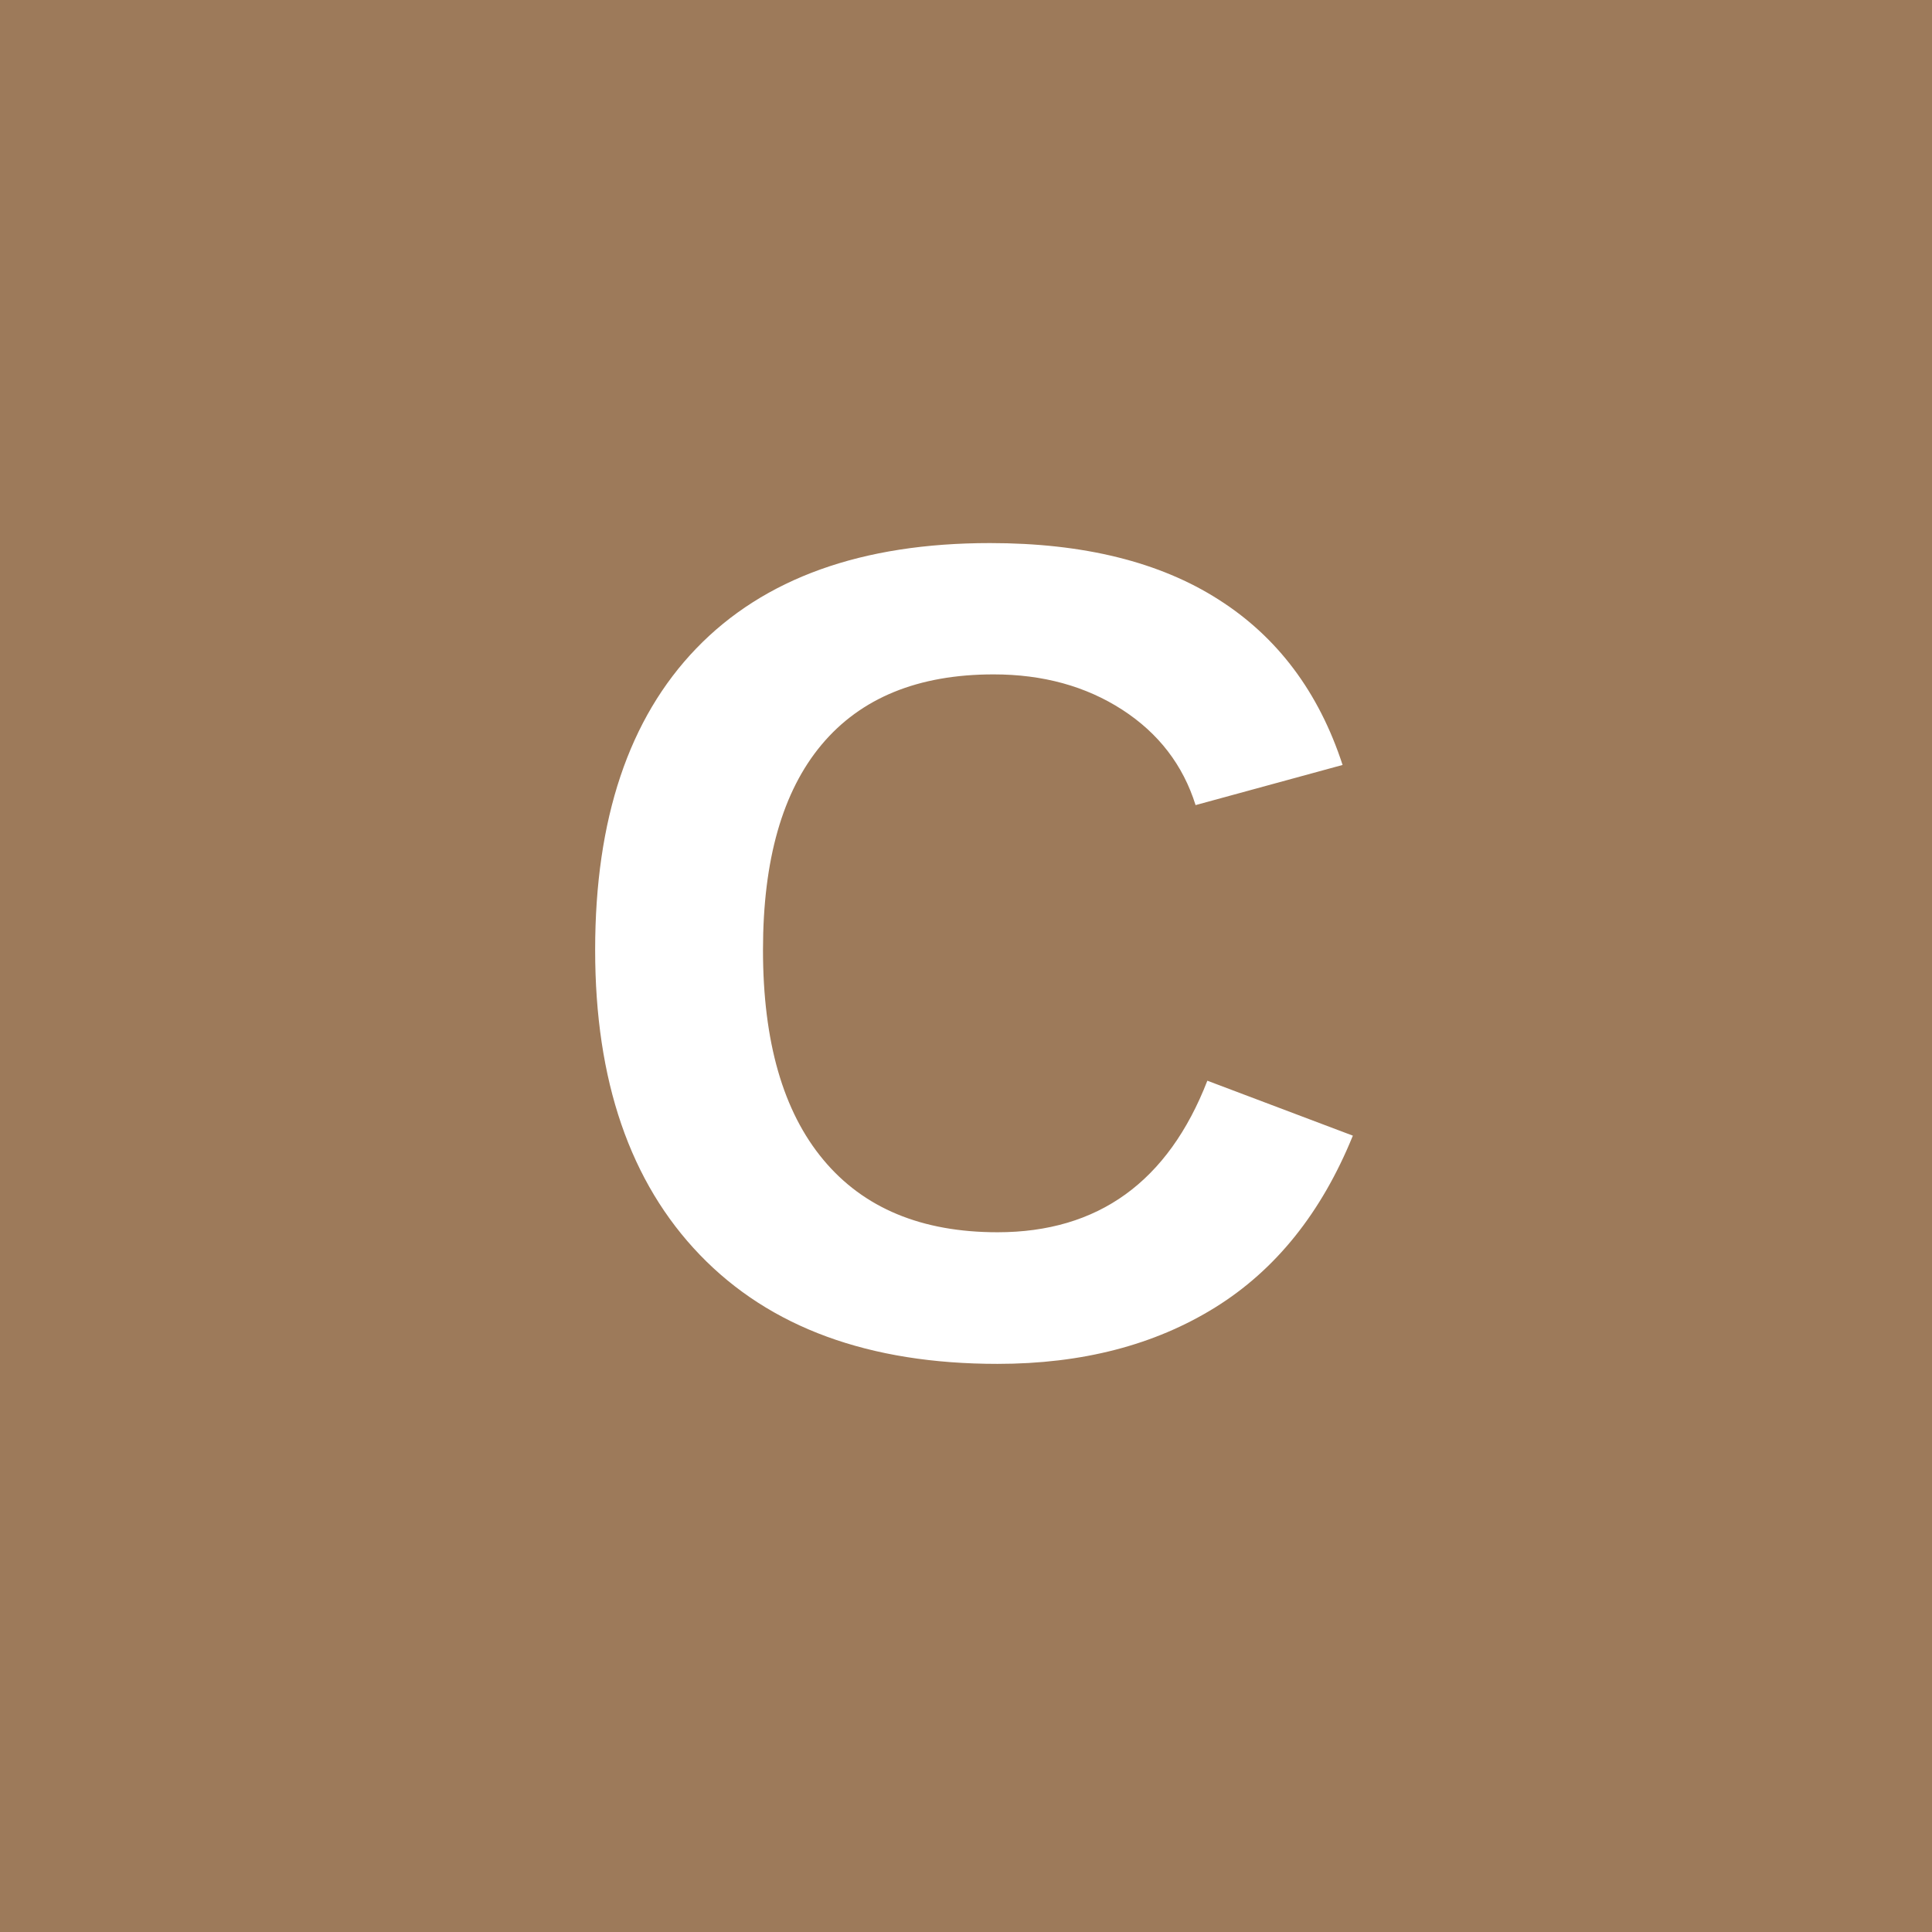
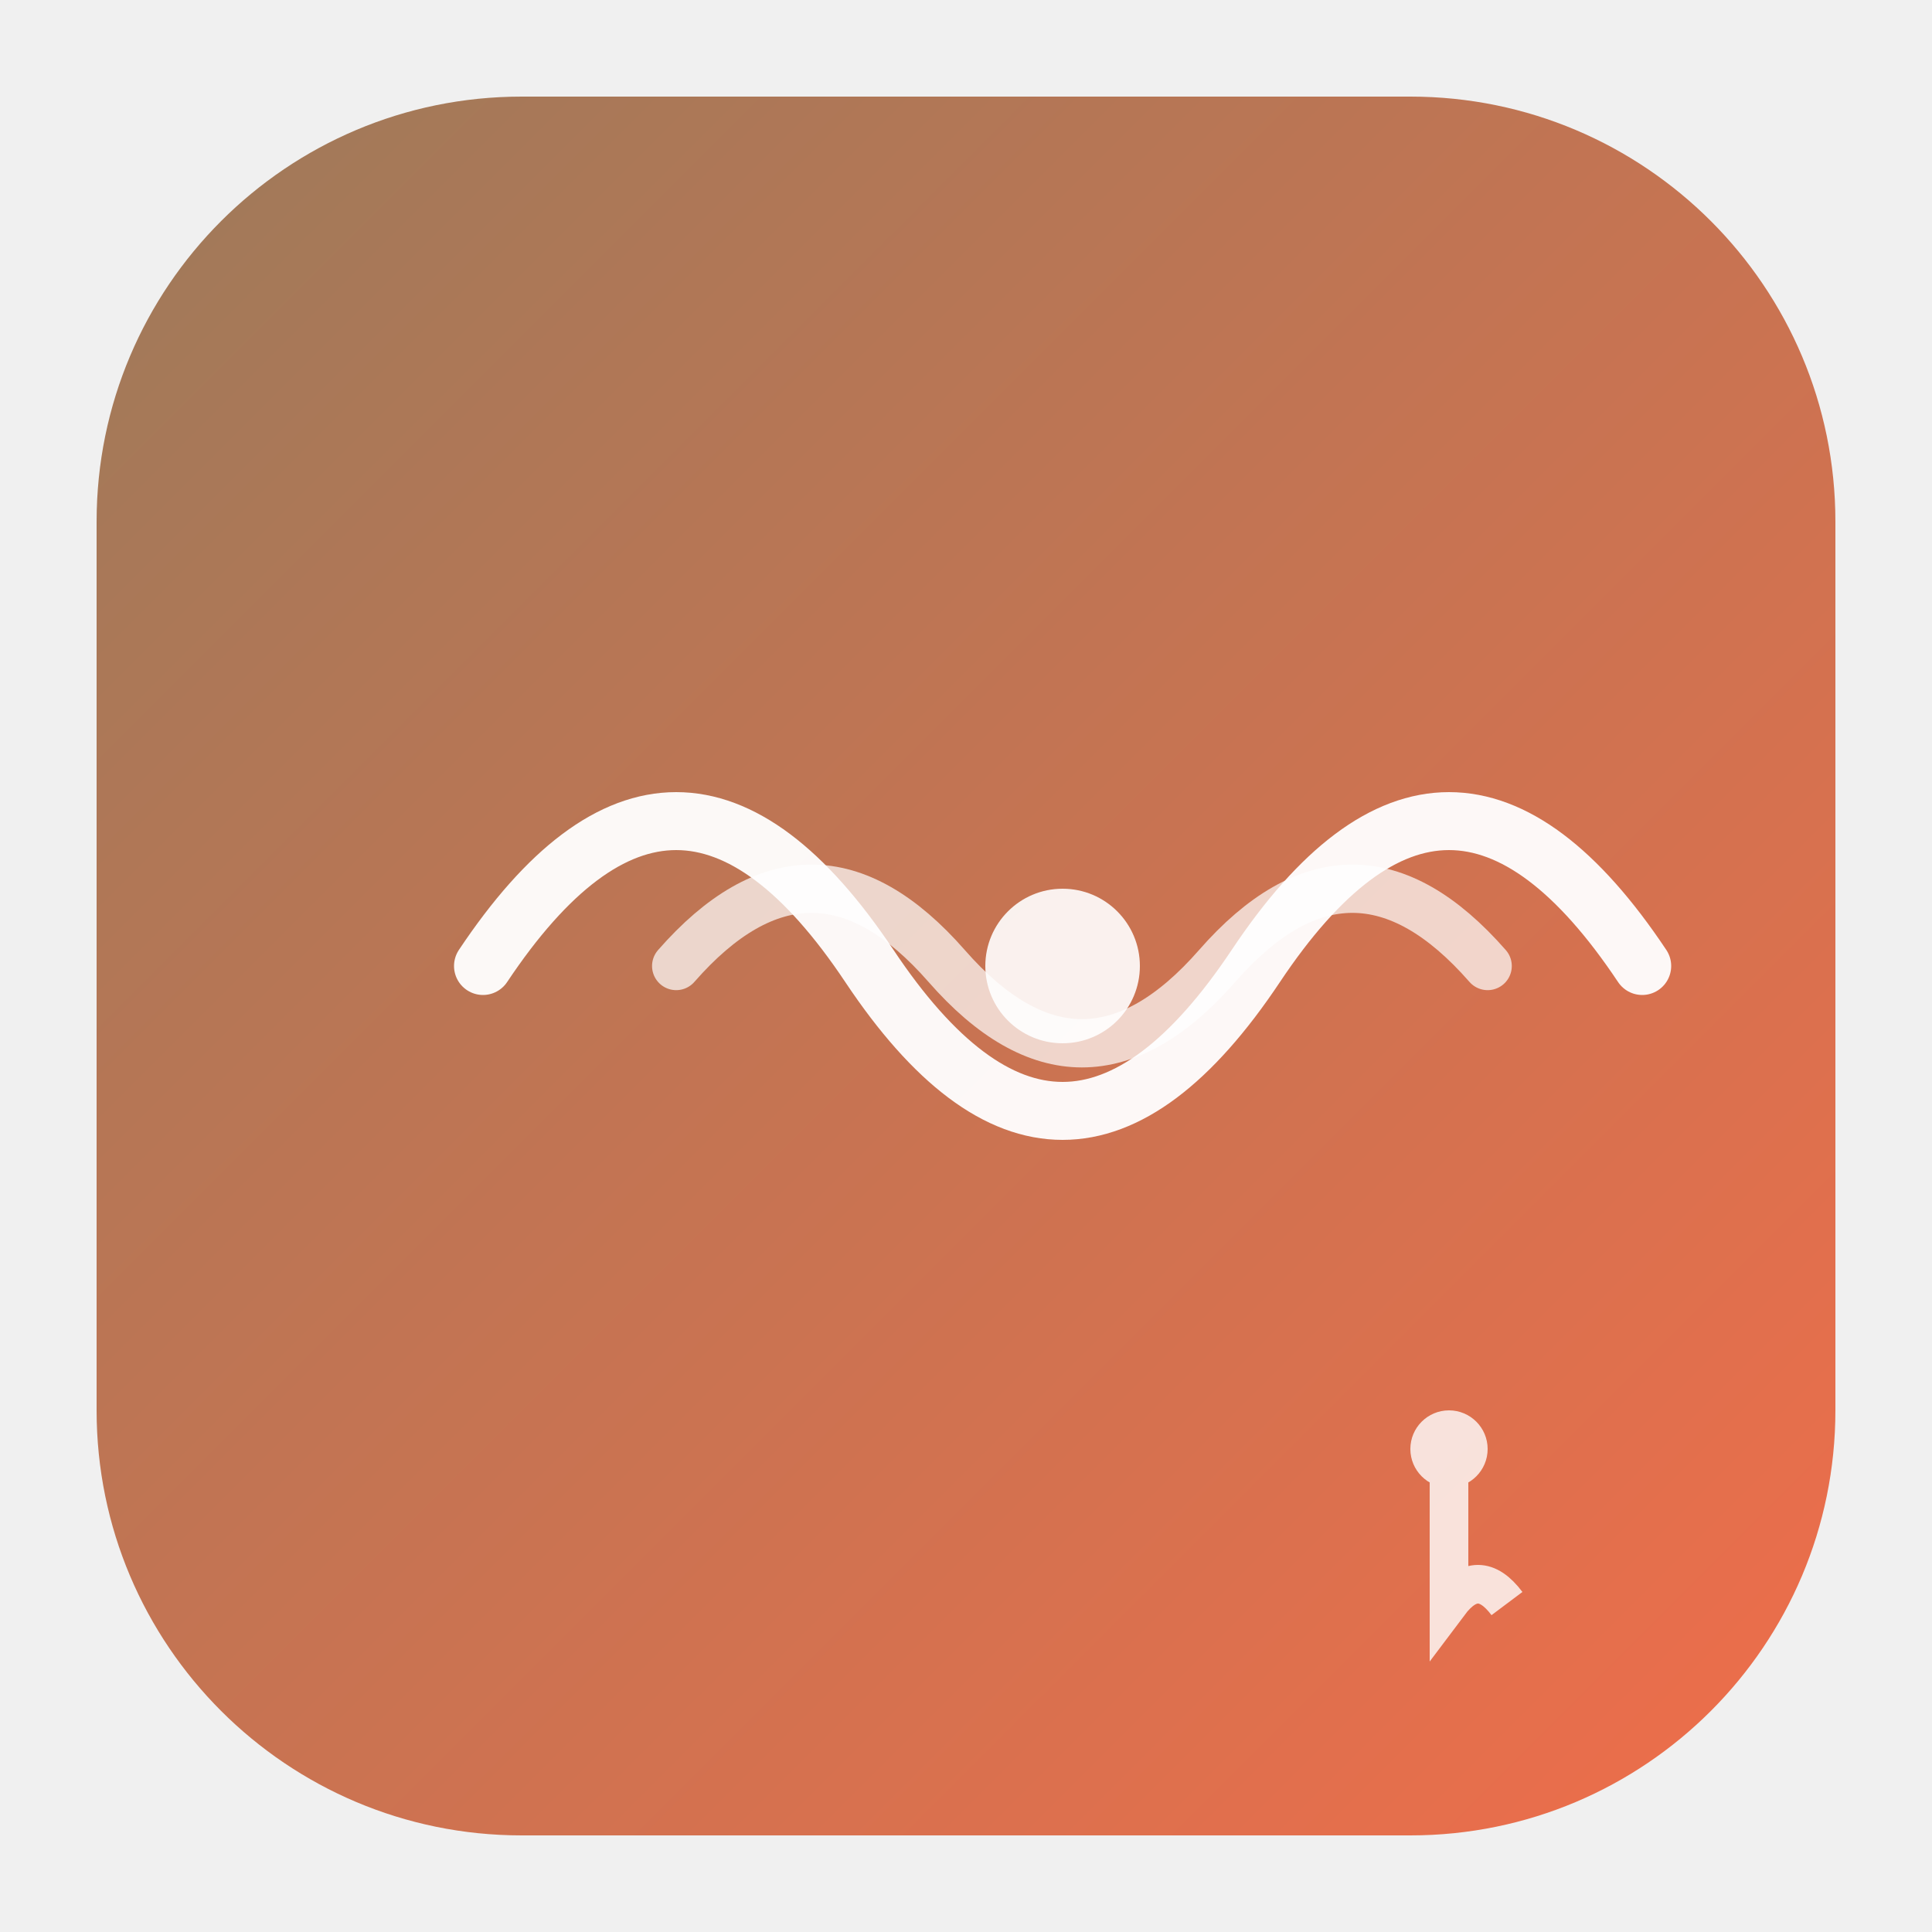
- <svg xmlns="http://www.w3.org/2000/svg" viewBox="0 0 100 100">
-   <rect width="100" height="100" fill="#9d7a5a" />
-   <text x="50" y="70" font-family="Arial, sans-serif" font-size="60" font-weight="bold" fill="white" text-anchor="middle">C</text>
+ <svg xmlns="http://www.w3.org/2000/svg" viewBox="0 0 100 100" aria-label="CDMC">
+   <defs>
+     <linearGradient id="favGrad" x1="0%" y1="0%" x2="100%" y2="100%">
+       <stop offset="0%" style="stop-color:#9d7a5a;stop-opacity:1" />
+       <stop offset="100%" style="stop-color:#f06d4a;stop-opacity:1" />
+     </linearGradient>
+   </defs>
+   <rect x="5" y="5" width="90" height="90" rx="22" fill="url(#favGrad)" />
+   <g transform="translate(50, 50)">
+     <path d="M -25 0 Q -15 -15, -5 0 Q 5 15, 15 0 Q 25 -15, 35 0" fill="none" stroke="white" stroke-width="3" stroke-linecap="round" opacity="0.95" />
+     <path d="M -15 0 Q -8 -8, -1 0 Q 6 8, 13 0 Q 20 -8, 27 0" fill="none" stroke="white" stroke-width="2.5" stroke-linecap="round" opacity="0.7" />
+     <circle cx="5" cy="0" r="4" fill="white" opacity="0.9" />
+   </g>
+   <g transform="translate(75, 75)" opacity="0.8">
+     <circle cx="0" cy="0" r="2" fill="white" />
+     <path d="M 0 0 L 0 8 Q 1.5 6, 3 8" fill="none" stroke="white" stroke-width="2" />
+   </g>
</svg>
